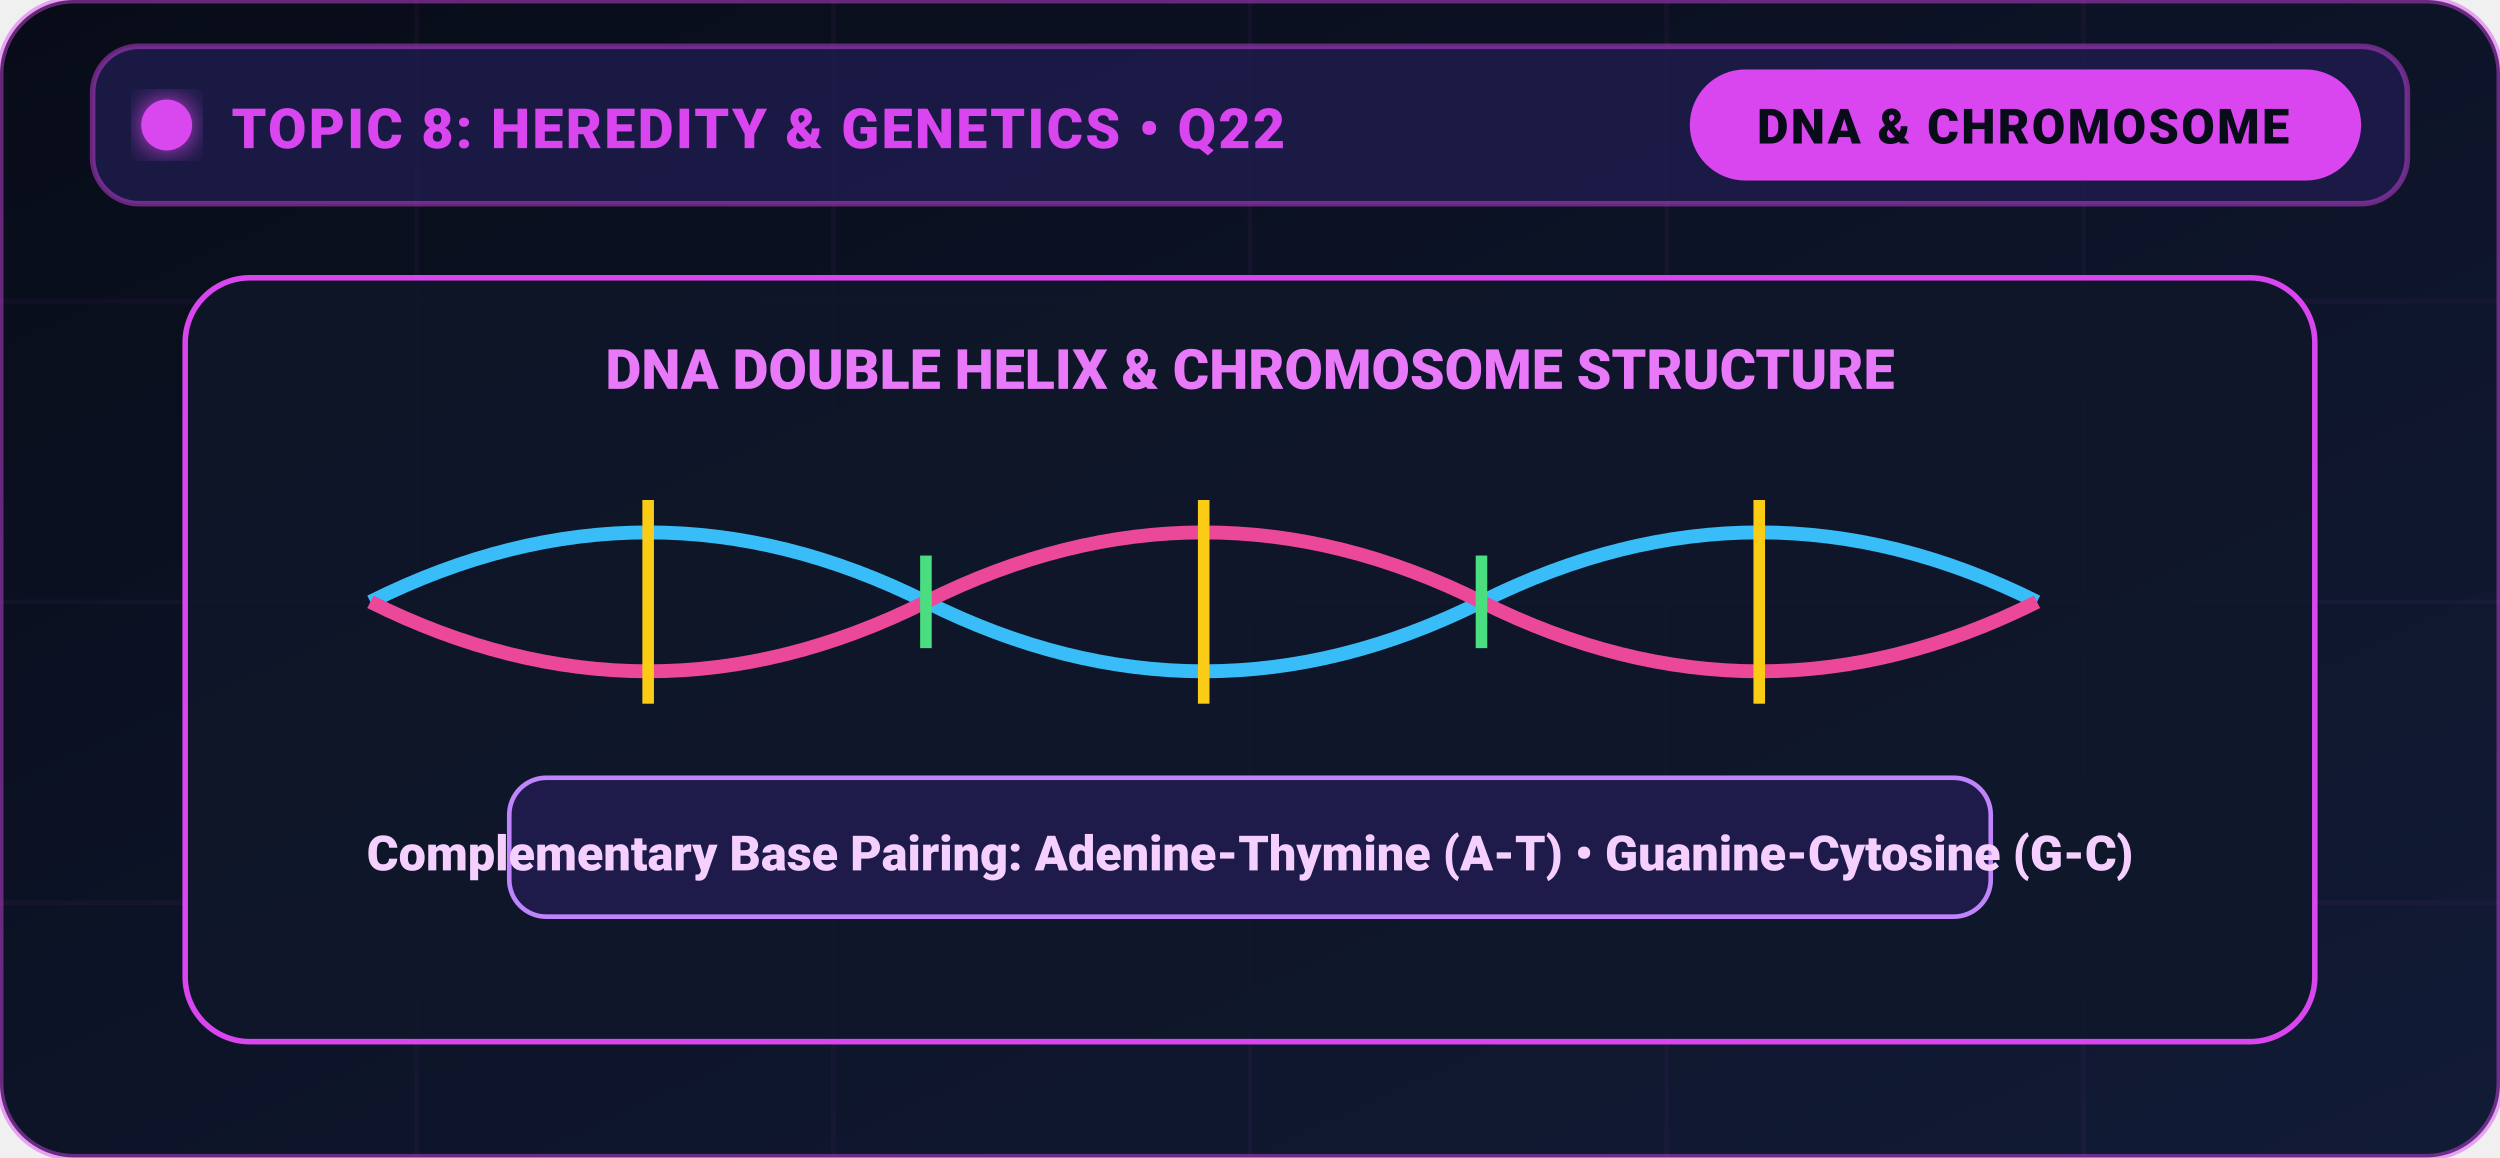
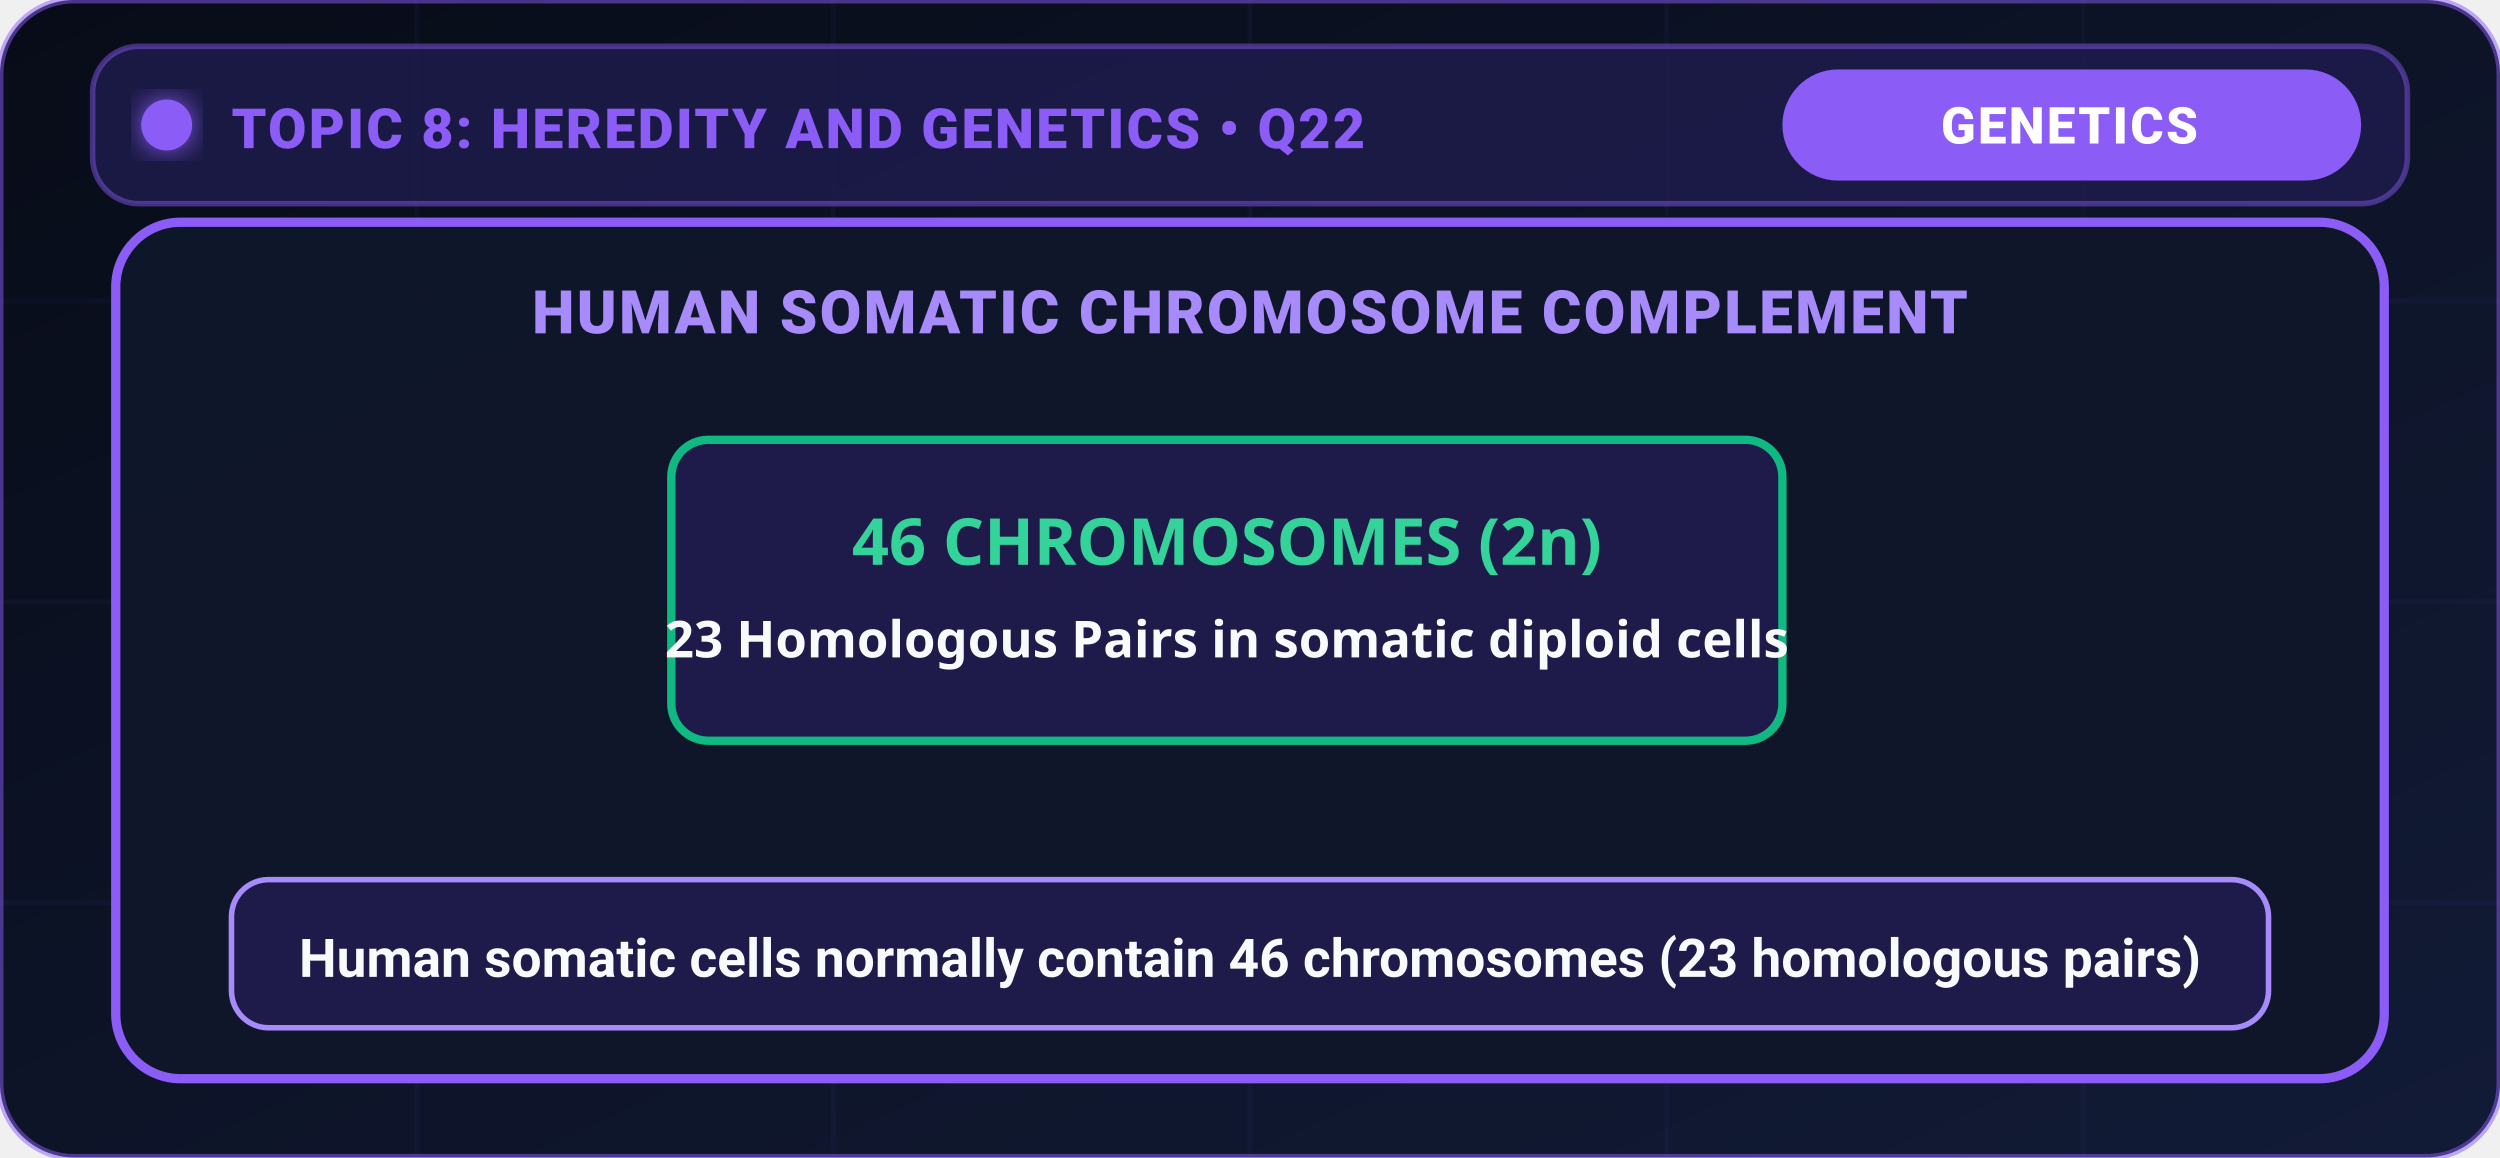
<svg xmlns="http://www.w3.org/2000/svg" viewBox="0 0 540 250" width="100%" height="100%">
  <defs>
-     <linearGradient id="bg_tf_8_22" x1="0%" y1="0%" x2="100%" y2="100%">
+     <linearGradient id="bg_t8_tf_22" x1="0%" y1="0%" x2="100%" y2="100%">
      <stop offset="0%" stop-color="#080c18" />
      <stop offset="50%" stop-color="#0d1428" />
      <stop offset="100%" stop-color="#121b36" />
    </linearGradient>
-     <filter id="glow_tf_8_22" x="-20%" y="-20%" width="140%" height="140%">
+     <filter id="glow_t8_tf_22" x="-20%" y="-20%" width="140%" height="140%">
      <feGaussianBlur stdDeviation="3" result="blur" />
      <feComposite in="SourceGraphic" in2="blur" operator="over" />
    </filter>
  </defs>
-   <rect width="540" height="250" rx="16" fill="url(#bg_tf_8_22)" stroke="#d946ef" stroke-width="1.5" stroke-opacity="0.45" />
-   <g opacity="0.04" stroke="#d946ef" stroke-width="1">
+   <rect width="540" height="250" rx="16" fill="url(#bg_t8_tf_22)" stroke="#8b5cf6" stroke-width="1.5" stroke-opacity="0.5" />
+   <g opacity="0.04" stroke="#8b5cf6" stroke-width="1">
    <line x1="90" y1="0" x2="90" y2="250" />
    <line x1="180" y1="0" x2="180" y2="250" />
    <line x1="270" y1="0" x2="270" y2="250" />
    <line x1="360" y1="0" x2="360" y2="250" />
    <line x1="450" y1="0" x2="450" y2="250" />
    <line x1="0" y1="65" x2="540" y2="65" />
    <line x1="0" y1="130" x2="540" y2="130" />
    <line x1="0" y1="195" x2="540" y2="195" />
  </g>
-   <rect x="20" y="10" width="500" height="34" rx="10" fill="#1e1b4b" fill-opacity="0.85" stroke="#d946ef" stroke-width="1.2" stroke-opacity="0.45" />
-   <circle cx="36" cy="27" r="5.5" fill="#d946ef" filter="url(#glow_tf_8_22)" />
-   <text x="50" y="32" fill="#d946ef" font-family="'Segoe UI', Roboto, sans-serif" font-size="12" font-weight="900" letter-spacing="0.5">TOPIC 8: HEREDITY &amp; GENETICS • Q22</text>
-   <rect x="365" y="15" width="145" height="24" rx="12" fill="#d946ef" />
-   <text x="437" y="31" fill="#080c18" font-family="'Segoe UI', Roboto, sans-serif" font-size="10.5" font-weight="900" text-anchor="middle" letter-spacing="0.5">DNA &amp; CHROMOSOME</text>
-   <rect x="40" y="60" width="460" height="165" rx="14" fill="#0f172a" fill-opacity="0.8" stroke="#d946ef" stroke-width="1.2" />
-   <text x="270" y="84" fill="#e879f9" font-family="'Segoe UI', Roboto, sans-serif" font-size="12" font-weight="900" text-anchor="middle">DNA DOUBLE HELIX &amp; CHROMOSOME STRUCTURE</text>
-   <path d="M 80 130 Q 140 100 200 130 T 320 130 T 440 130" fill="none" stroke="#38bdf8" stroke-width="3" />
-   <path d="M 80 130 Q 140 160 200 130 T 320 130 T 440 130" fill="none" stroke="#ec4899" stroke-width="3" />
-   <line x1="140" y1="108" x2="140" y2="152" stroke="#facc15" stroke-width="2.5" />
-   <line x1="200" y1="120" x2="200" y2="140" stroke="#4ade80" stroke-width="2.5" />
-   <line x1="260" y1="108" x2="260" y2="152" stroke="#facc15" stroke-width="2.5" />
-   <line x1="320" y1="120" x2="320" y2="140" stroke="#4ade80" stroke-width="2.5" />
-   <line x1="380" y1="108" x2="380" y2="152" stroke="#facc15" stroke-width="2.5" />
-   <rect x="110" y="168" width="320" height="30" rx="8" fill="#1e1b4b" stroke="#c084fc" stroke-width="1" />
-   <text x="270" y="188" fill="#f5d0fe" font-family="'Segoe UI', Roboto, sans-serif" font-size="10.5" font-weight="800" text-anchor="middle">Complementary Base Pairing: Adenine-Thymine (A-T) • Guanine-Cytosine (G-C)</text>
+   <rect x="20" y="10" width="500" height="34" rx="10" fill="#1e1b4b" fill-opacity="0.85" stroke="#8b5cf6" stroke-width="1.2" stroke-opacity="0.45" />
+   <circle cx="36" cy="27" r="5.5" fill="#8b5cf6" filter="url(#glow_t8_tf_22)" />
+   <text x="50" y="32" fill="#8b5cf6" font-family="'Segoe UI', Roboto, sans-serif" font-size="12" font-weight="900" letter-spacing="0.5">TOPIC 8: HEREDITY AND GENETICS • Q22</text>
+   <rect x="385" y="15" width="125" height="24" rx="12" fill="#8b5cf6" />
+   <text x="447" y="31" fill="#ffffff" font-family="'Segoe UI', Roboto, sans-serif" font-size="11" font-weight="900" text-anchor="middle" letter-spacing="0.5">GENETICS</text>
+   <g transform="translate(25, 48)">
+     <rect x="0" y="0" width="490" height="185" rx="14" fill="#0f172a" fill-opacity="0.95" stroke="#8b5cf6" stroke-width="2" />
+     <text x="245" y="24" fill="#a78bfa" font-family="'Segoe UI', Roboto, sans-serif" font-size="13" font-weight="900" text-anchor="middle" letter-spacing="0.5">
+       HUMAN SOMATIC CHROMOSOME COMPLEMENT
+     </text>
+     <g transform="translate(100, 32)">
+       <rect x="20" y="15" width="240" height="65" rx="8" fill="#1e1b4b" stroke="#10b981" stroke-width="1.8" />
+       <text x="140" y="42" fill="#34d399" font-family="sans-serif" font-size="14" font-weight="900" text-anchor="middle">46 CHROMOSOMES (2n)</text>
+       <text x="140" y="62" fill="#f8fafc" font-family="sans-serif" font-size="11" font-weight="700" text-anchor="middle">23 Homologous Pairs in somatic diploid cells</text>
+     </g>
+     <g transform="translate(25, 142)">
+       <rect x="0" y="0" width="440" height="32" rx="8" fill="#1e1b4b" stroke="#a78bfa" stroke-width="1.2" />
+       <text x="220" y="21" fill="#f8fafc" font-family="'Segoe UI', Roboto, sans-serif" font-size="11.5" font-weight="700" text-anchor="middle">
+         Human somatic cells normally contain 46 chromosomes (23 homologous pairs)
+       </text>
+     </g>
+   </g>
</svg>
